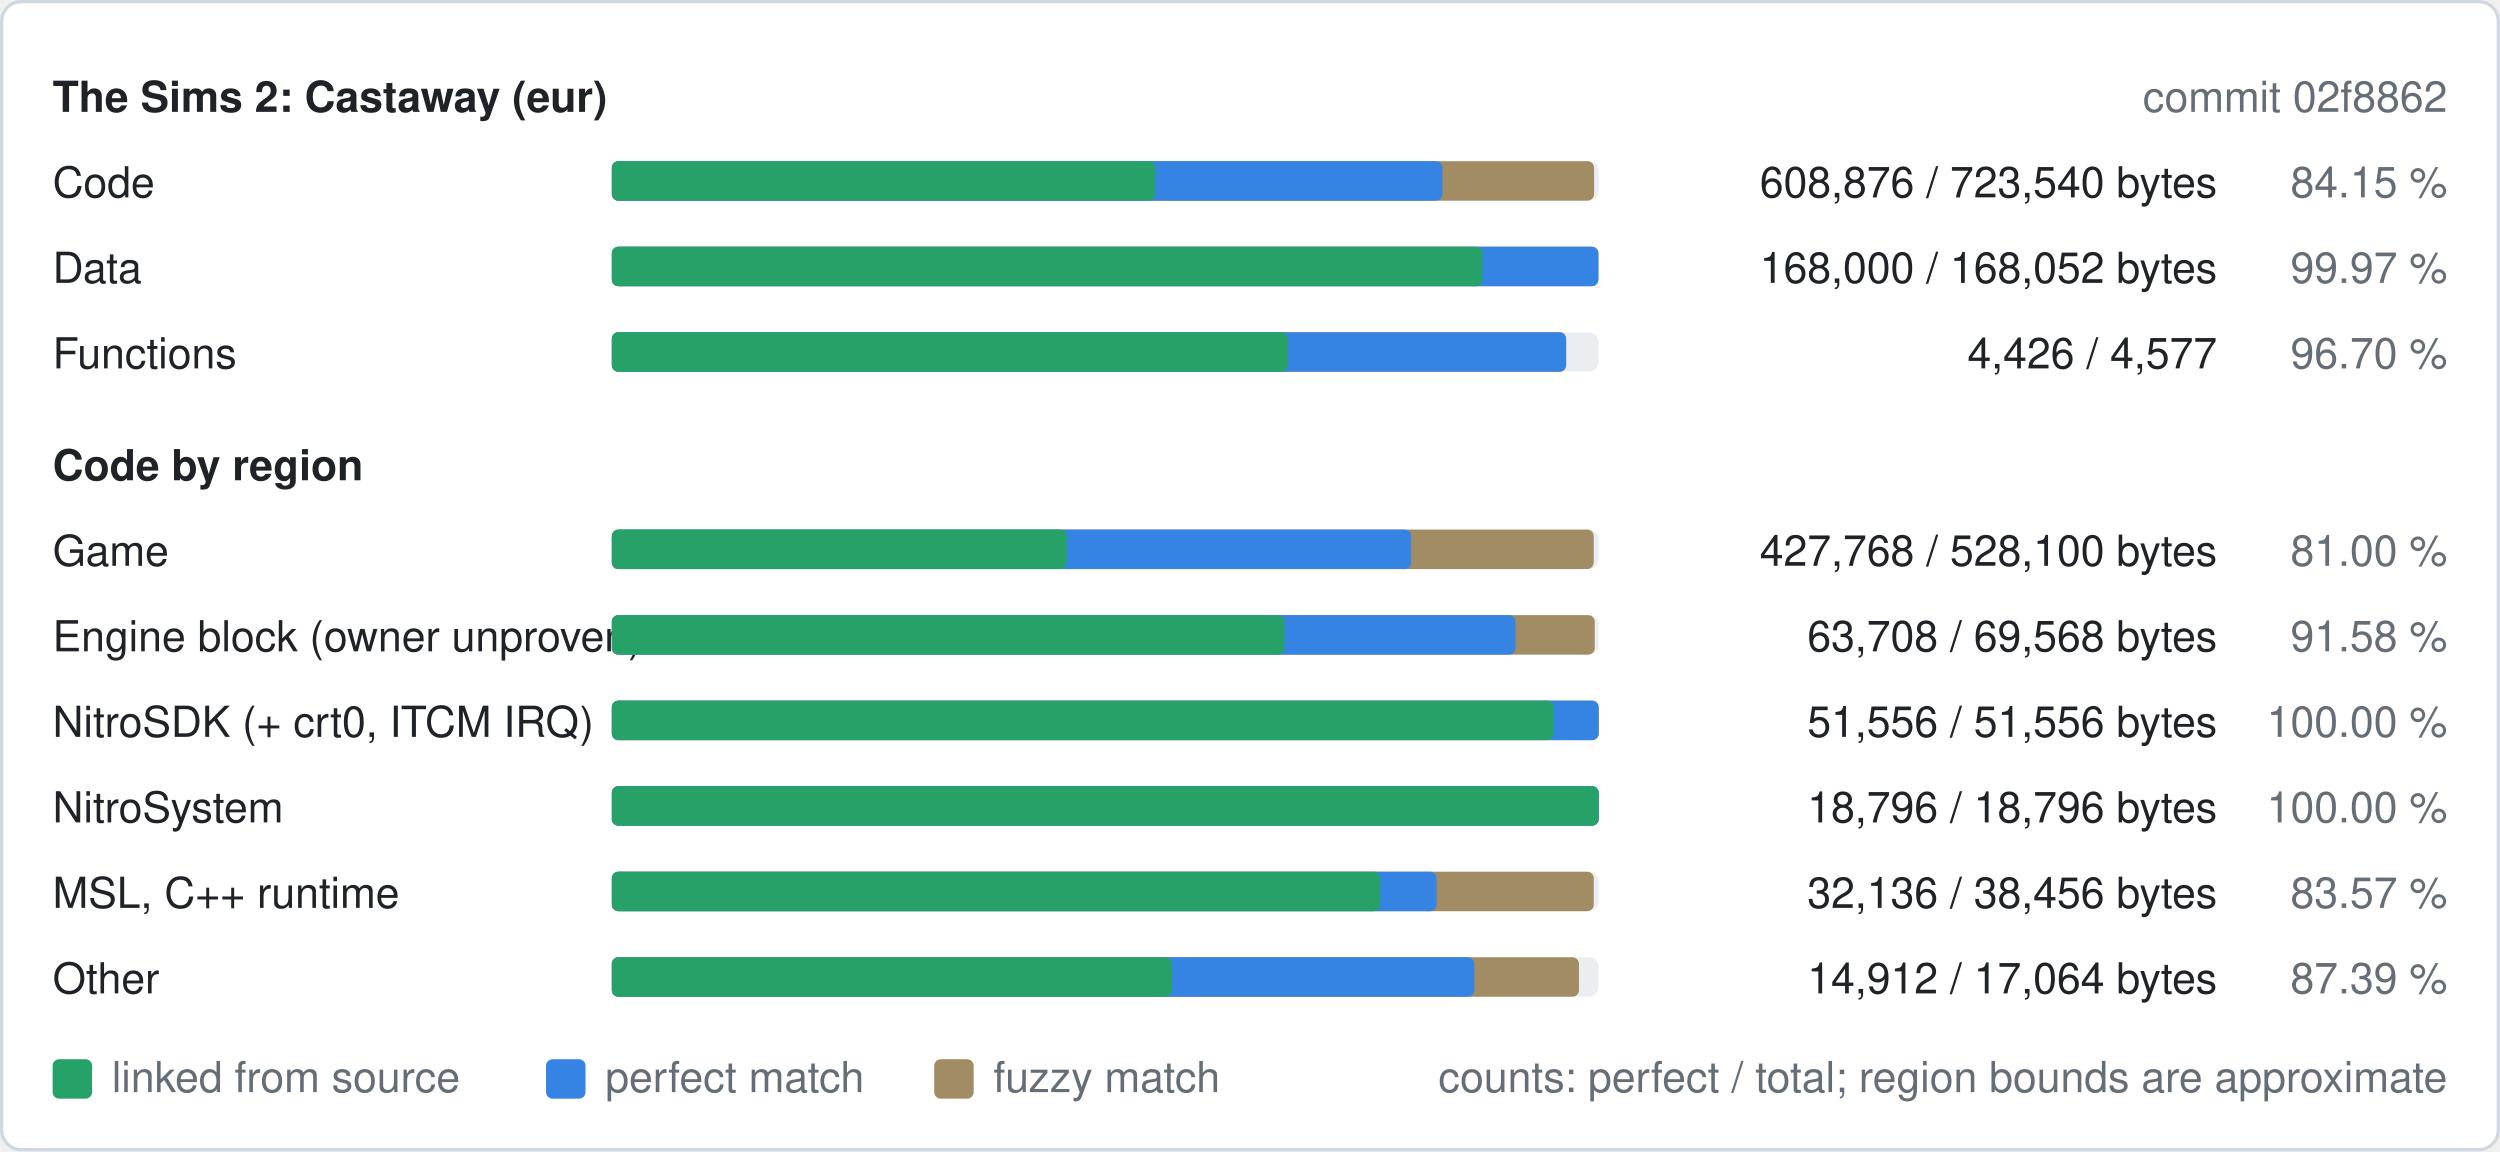
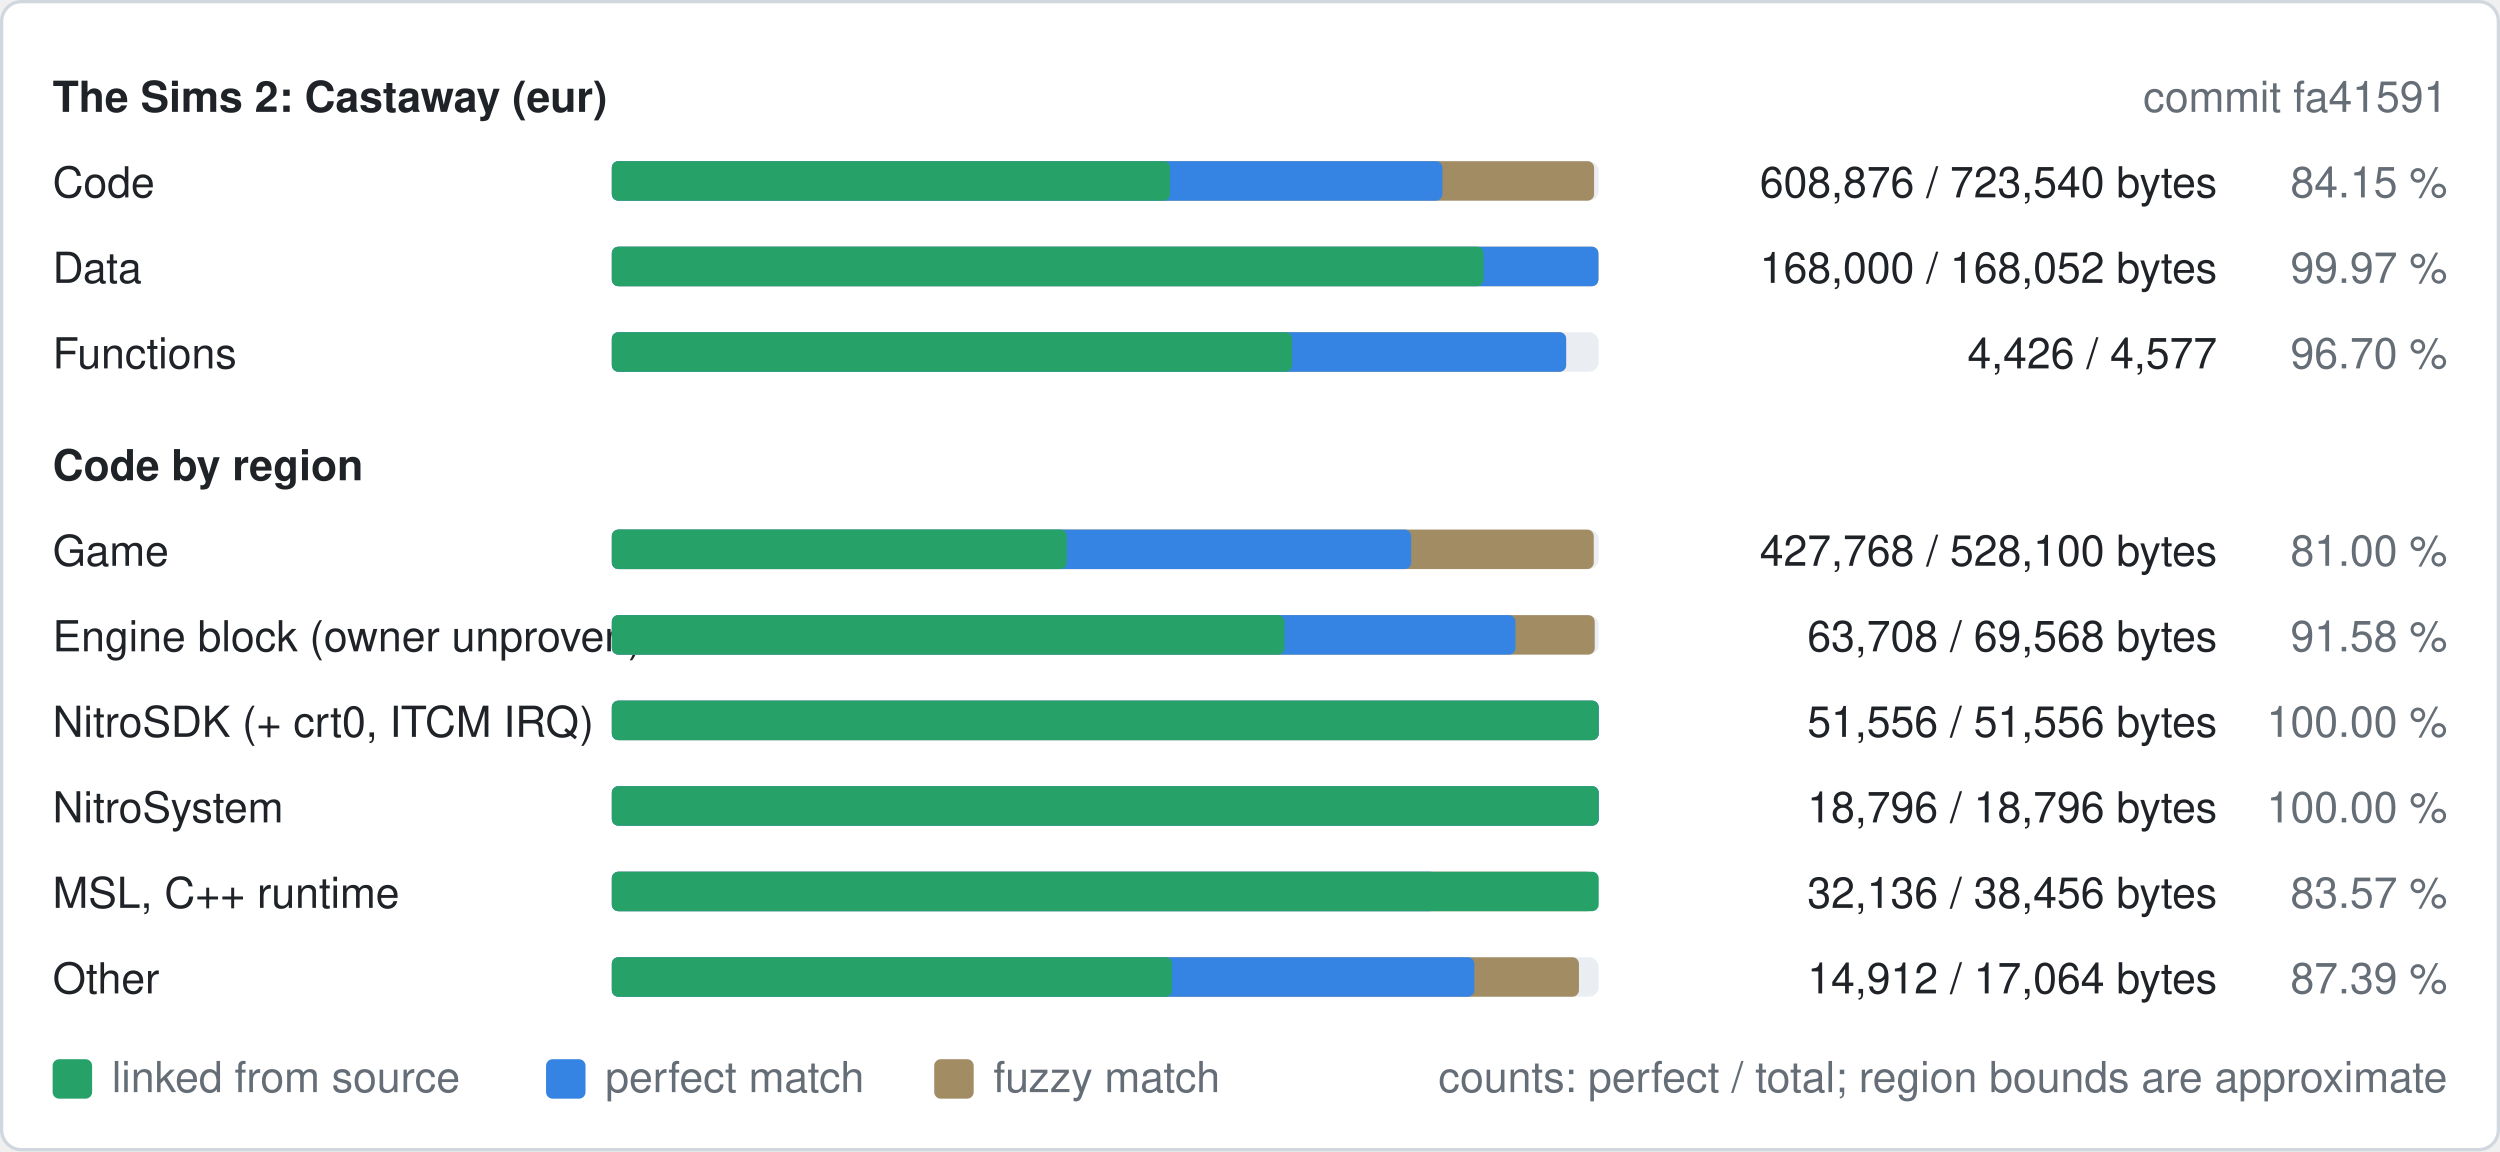
<svg xmlns="http://www.w3.org/2000/svg" width="760" height="350" viewBox="0 0 760 350" role="img" aria-label="Decompilation progress of eur">
  <style>
text{font-family:-apple-system,BlinkMacSystemFont,"Segoe UI",Helvetica,Arial,sans-serif;font-size:13px}
.b{font-weight:600}
.bg{fill:#ffffff;stroke:#d0d7de}.t{fill:#1f2328}.m{fill:#656d76}.track{fill:#eaeef2}.fuzzy{fill:#a28c64}.perfect{fill:#3584e4}.linked{fill:#26a269}
@media (prefers-color-scheme: dark){.bg{fill:#0d1117;stroke:#30363d}.t{fill:#e6edf3}.m{fill:#8d96a0}.track{fill:#21262d}.fuzzy{fill:#a28c64}.perfect{fill:#3584e4}.linked{fill:#2ec27e}}
</style>
  <rect class="bg" x="0.5" y="0.5" width="759" height="349" rx="6" />
  <text class="t b" x="16" y="34">The Sims 2: Castaway (eur)</text>
-   <text class="m" x="744" y="34" text-anchor="end">commit 02f8862</text>
+   <text class="m" x="744" y="34" text-anchor="end">commit fa41591</text>
  <text class="t" x="16" y="60">Code</text>
  <rect class="track" x="186" y="49" width="300" height="12" rx="3" />
  <rect class="fuzzy" x="186" y="49" width="298.6" height="12" rx="2" />
  <rect class="perfect" x="186" y="49" width="252.5" height="12" rx="2" />
-   <rect class="linked" x="186" y="49" width="165.2" height="12" rx="2" />
+   <rect class="linked" x="186" y="49" width="169.7" height="12" rx="2" />
  <text class="t" x="674" y="60" text-anchor="end">608,876 / 723,540 bytes</text>
  <text class="m" x="744" y="60" text-anchor="end">84.15 %</text>
  <text class="t" x="16" y="86">Data</text>
  <rect class="track" x="186" y="75" width="300" height="12" rx="3" />
  <rect class="fuzzy" x="186" y="75" width="299.9" height="12" rx="2" />
  <rect class="perfect" x="186" y="75" width="299.9" height="12" rx="2" />
-   <rect class="linked" x="186" y="75" width="264.7" height="12" rx="2" />
+   <rect class="linked" x="186" y="75" width="265.0" height="12" rx="2" />
  <text class="t" x="674" y="86" text-anchor="end">168,000 / 168,052 bytes</text>
  <text class="m" x="744" y="86" text-anchor="end">99.97 %</text>
  <text class="t" x="16" y="112">Functions</text>
  <rect class="track" x="186" y="101" width="300" height="12" rx="3" />
  <rect class="fuzzy" x="186" y="101" width="290.1" height="12" rx="2" />
  <rect class="perfect" x="186" y="101" width="290.1" height="12" rx="2" />
-   <rect class="linked" x="186" y="101" width="205.5" height="12" rx="2" />
+   <rect class="linked" x="186" y="101" width="206.8" height="12" rx="2" />
  <text class="t" x="674" y="112" text-anchor="end">4,426 / 4,577</text>
  <text class="m" x="744" y="112" text-anchor="end">96.70 %</text>
  <text class="t b" x="16" y="146">Code by region</text>
  <text class="t" x="16" y="172">Game</text>
  <rect class="track" x="186" y="161" width="300" height="12" rx="3" />
  <rect class="fuzzy" x="186" y="161" width="298.5" height="12" rx="2" />
  <rect class="perfect" x="186" y="161" width="243.0" height="12" rx="2" />
  <rect class="linked" x="186" y="161" width="138.3" height="12" rx="2" />
  <text class="t" x="674" y="172" text-anchor="end">427,768 / 528,100 bytes</text>
  <text class="m" x="744" y="172" text-anchor="end">81.00 %</text>
  <text class="t" x="16" y="198">Engine block (owner unproven)</text>
  <rect class="track" x="186" y="187" width="300" height="12" rx="3" />
  <rect class="fuzzy" x="186" y="187" width="298.8" height="12" rx="2" />
  <rect class="perfect" x="186" y="187" width="274.7" height="12" rx="2" />
  <rect class="linked" x="186" y="187" width="204.5" height="12" rx="2" />
  <text class="t" x="674" y="198" text-anchor="end">63,708 / 69,568 bytes</text>
  <text class="m" x="744" y="198" text-anchor="end">91.58 %</text>
  <text class="t" x="16" y="224">NitroSDK (+ crt0, ITCM IRQ)</text>
  <rect class="track" x="186" y="213" width="300" height="12" rx="3" />
  <rect class="fuzzy" x="186" y="213" width="300.0" height="12" rx="2" />
  <rect class="perfect" x="186" y="213" width="300.0" height="12" rx="2" />
-   <rect class="linked" x="186" y="213" width="286.3" height="12" rx="2" />
+   <rect class="linked" x="186" y="213" width="300.0" height="12" rx="2" />
  <text class="t" x="674" y="224" text-anchor="end">51,556 / 51,556 bytes</text>
  <text class="m" x="744" y="224" text-anchor="end">100.00 %</text>
  <text class="t" x="16" y="250">NitroSystem</text>
  <rect class="track" x="186" y="239" width="300" height="12" rx="3" />
  <rect class="fuzzy" x="186" y="239" width="300.0" height="12" rx="2" />
  <rect class="perfect" x="186" y="239" width="300.0" height="12" rx="2" />
  <rect class="linked" x="186" y="239" width="300.0" height="12" rx="2" />
  <text class="t" x="674" y="250" text-anchor="end">18,796 / 18,796 bytes</text>
  <text class="m" x="744" y="250" text-anchor="end">100.00 %</text>
  <text class="t" x="16" y="276">MSL, C++ runtime</text>
  <rect class="track" x="186" y="265" width="300" height="12" rx="3" />
  <rect class="fuzzy" x="186" y="265" width="298.5" height="12" rx="2" />
  <rect class="perfect" x="186" y="265" width="250.7" height="12" rx="2" />
-   <rect class="linked" x="186" y="265" width="233.6" height="12" rx="2" />
+   <rect class="linked" x="186" y="265" width="300.0" height="12" rx="2" />
  <text class="t" x="674" y="276" text-anchor="end">32,136 / 38,456 bytes</text>
  <text class="m" x="744" y="276" text-anchor="end">83.57 %</text>
  <text class="t" x="16" y="302">Other</text>
  <rect class="track" x="186" y="291" width="300" height="12" rx="3" />
  <rect class="fuzzy" x="186" y="291" width="294.0" height="12" rx="2" />
  <rect class="perfect" x="186" y="291" width="262.2" height="12" rx="2" />
  <rect class="linked" x="186" y="291" width="170.3" height="12" rx="2" />
  <text class="t" x="674" y="302" text-anchor="end">14,912 / 17,064 bytes</text>
  <text class="m" x="744" y="302" text-anchor="end">87.39 %</text>
  <rect class="linked" x="16" y="322" width="12" height="12" rx="2" />
  <text class="m" x="34" y="332">linked from source</text>
  <rect class="perfect" x="166" y="322" width="12" height="12" rx="2" />
  <text class="m" x="184" y="332">perfect match</text>
  <rect class="fuzzy" x="284" y="322" width="12" height="12" rx="2" />
  <text class="m" x="302" y="332">fuzzy match</text>
  <text class="m" x="744" y="332" text-anchor="end">counts: perfect / total; region bounds are approximate</text>
</svg>
